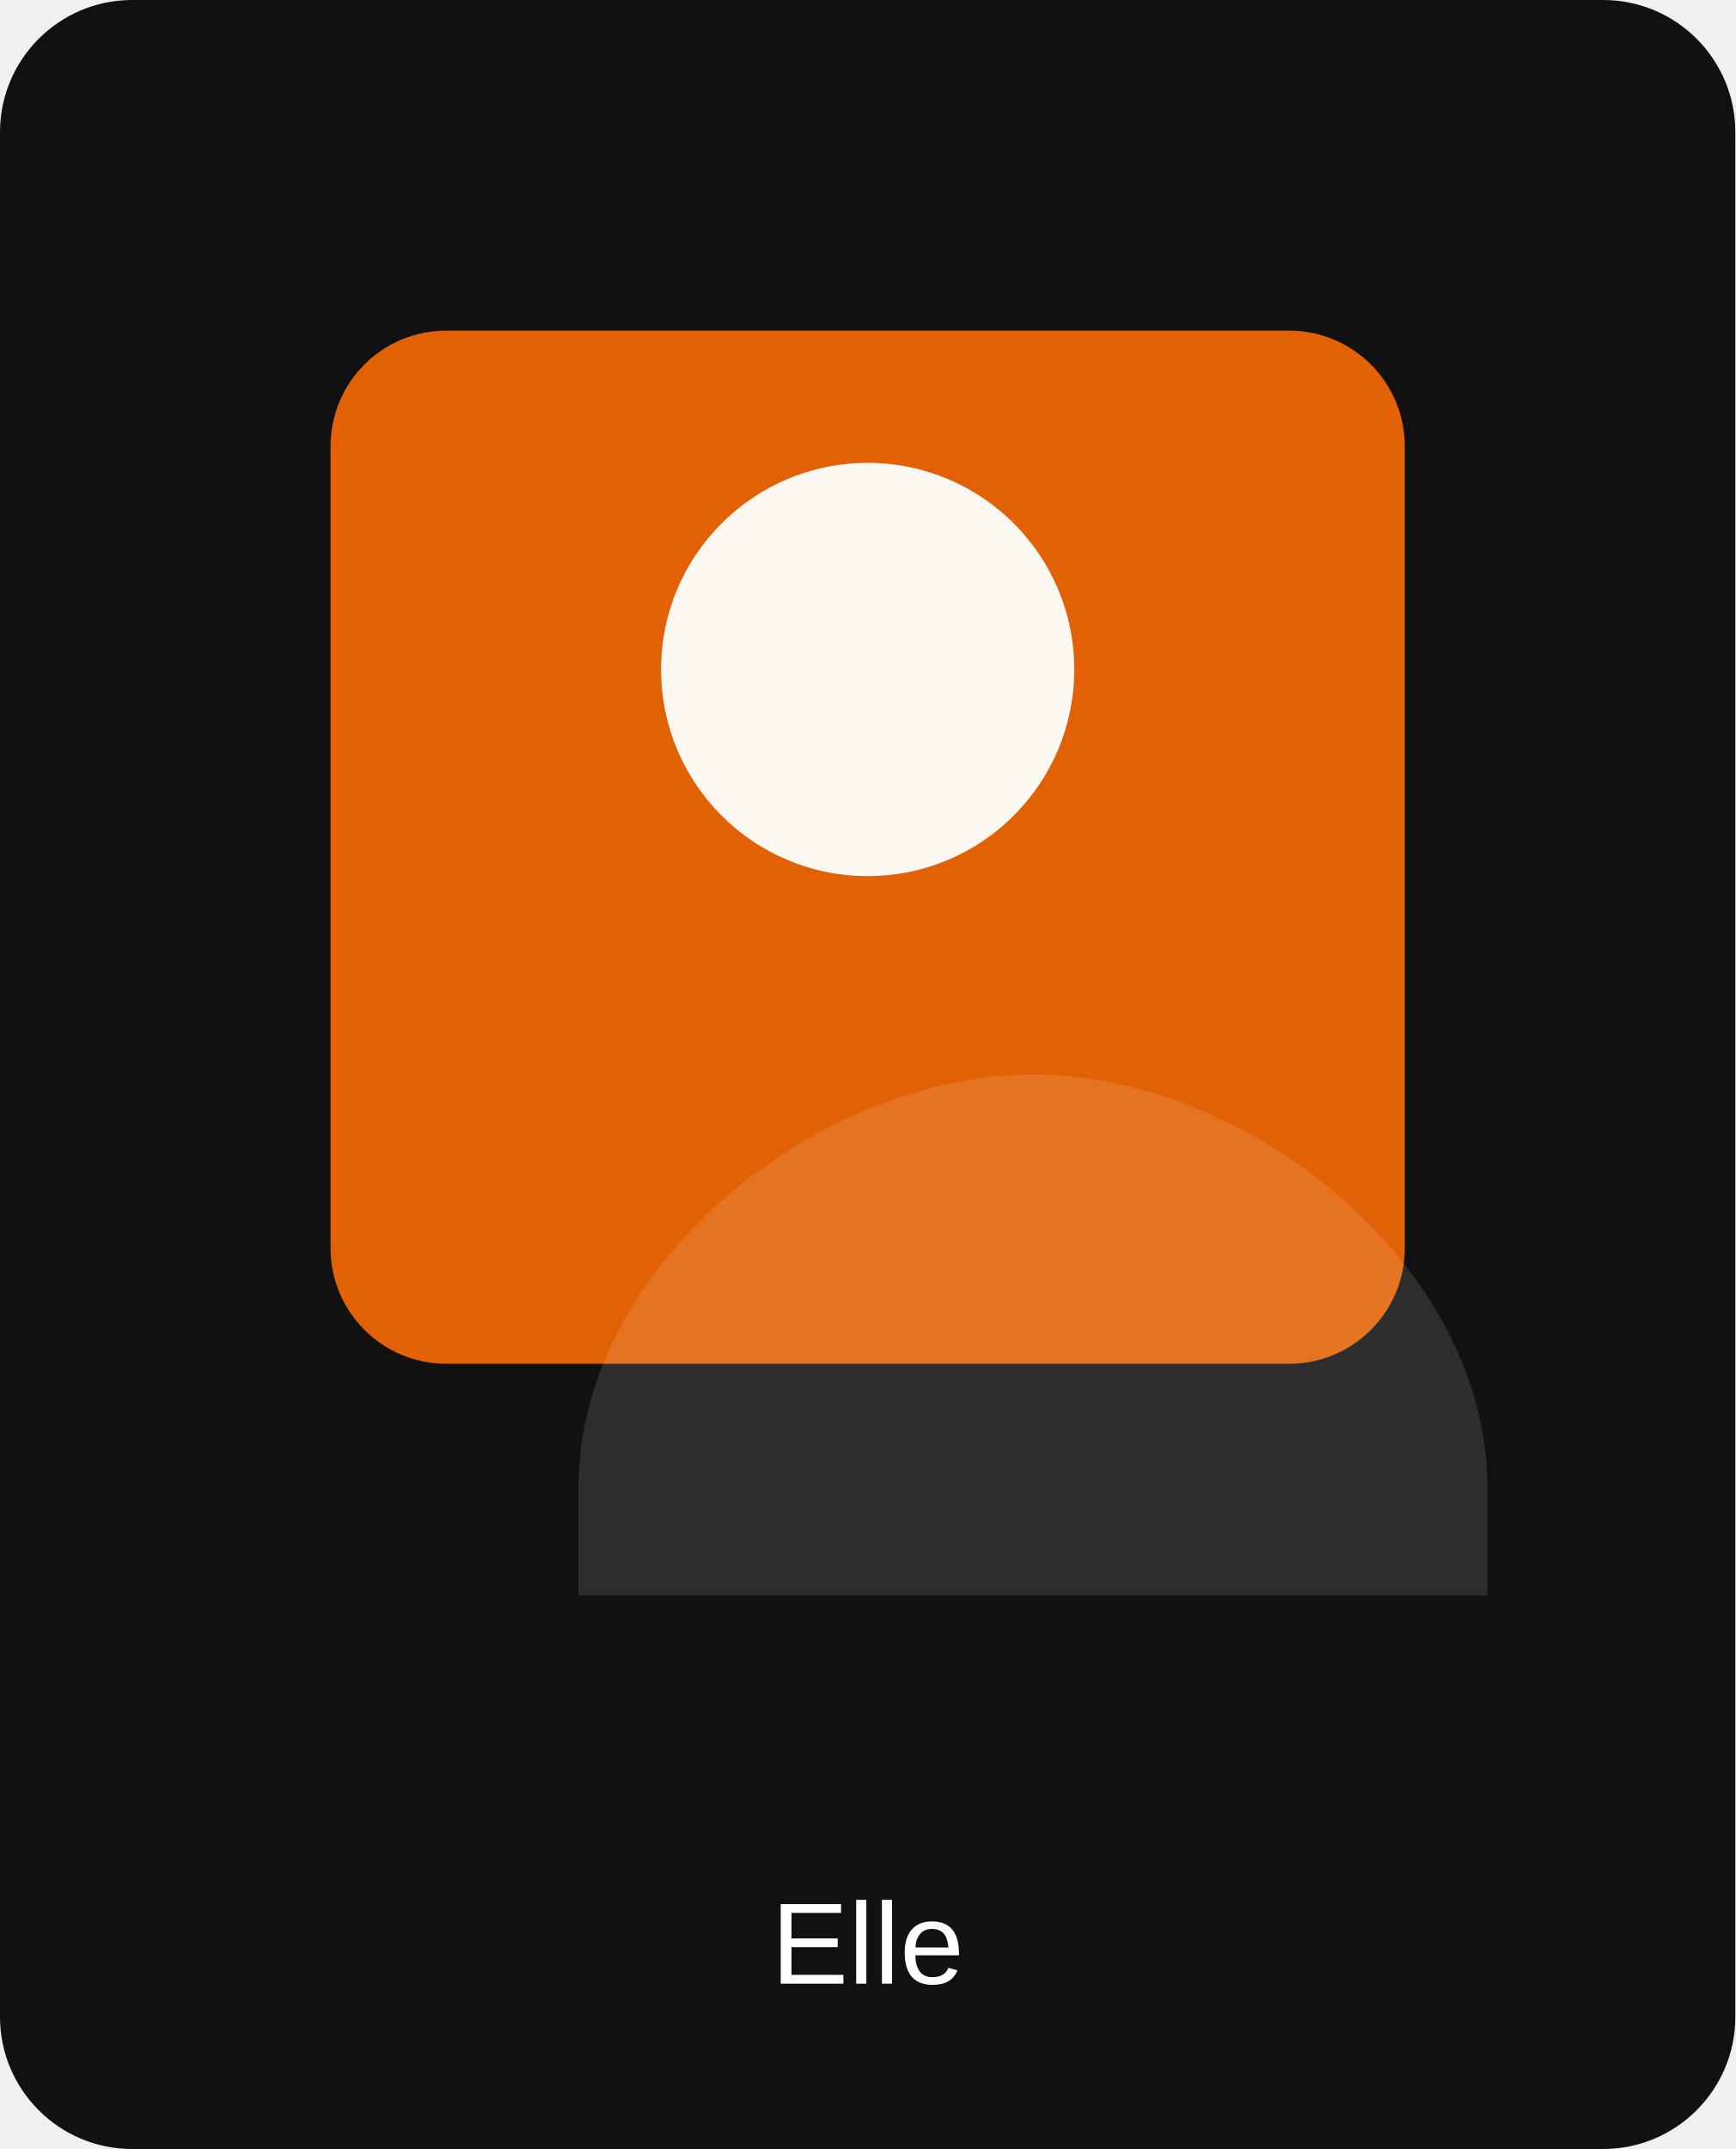
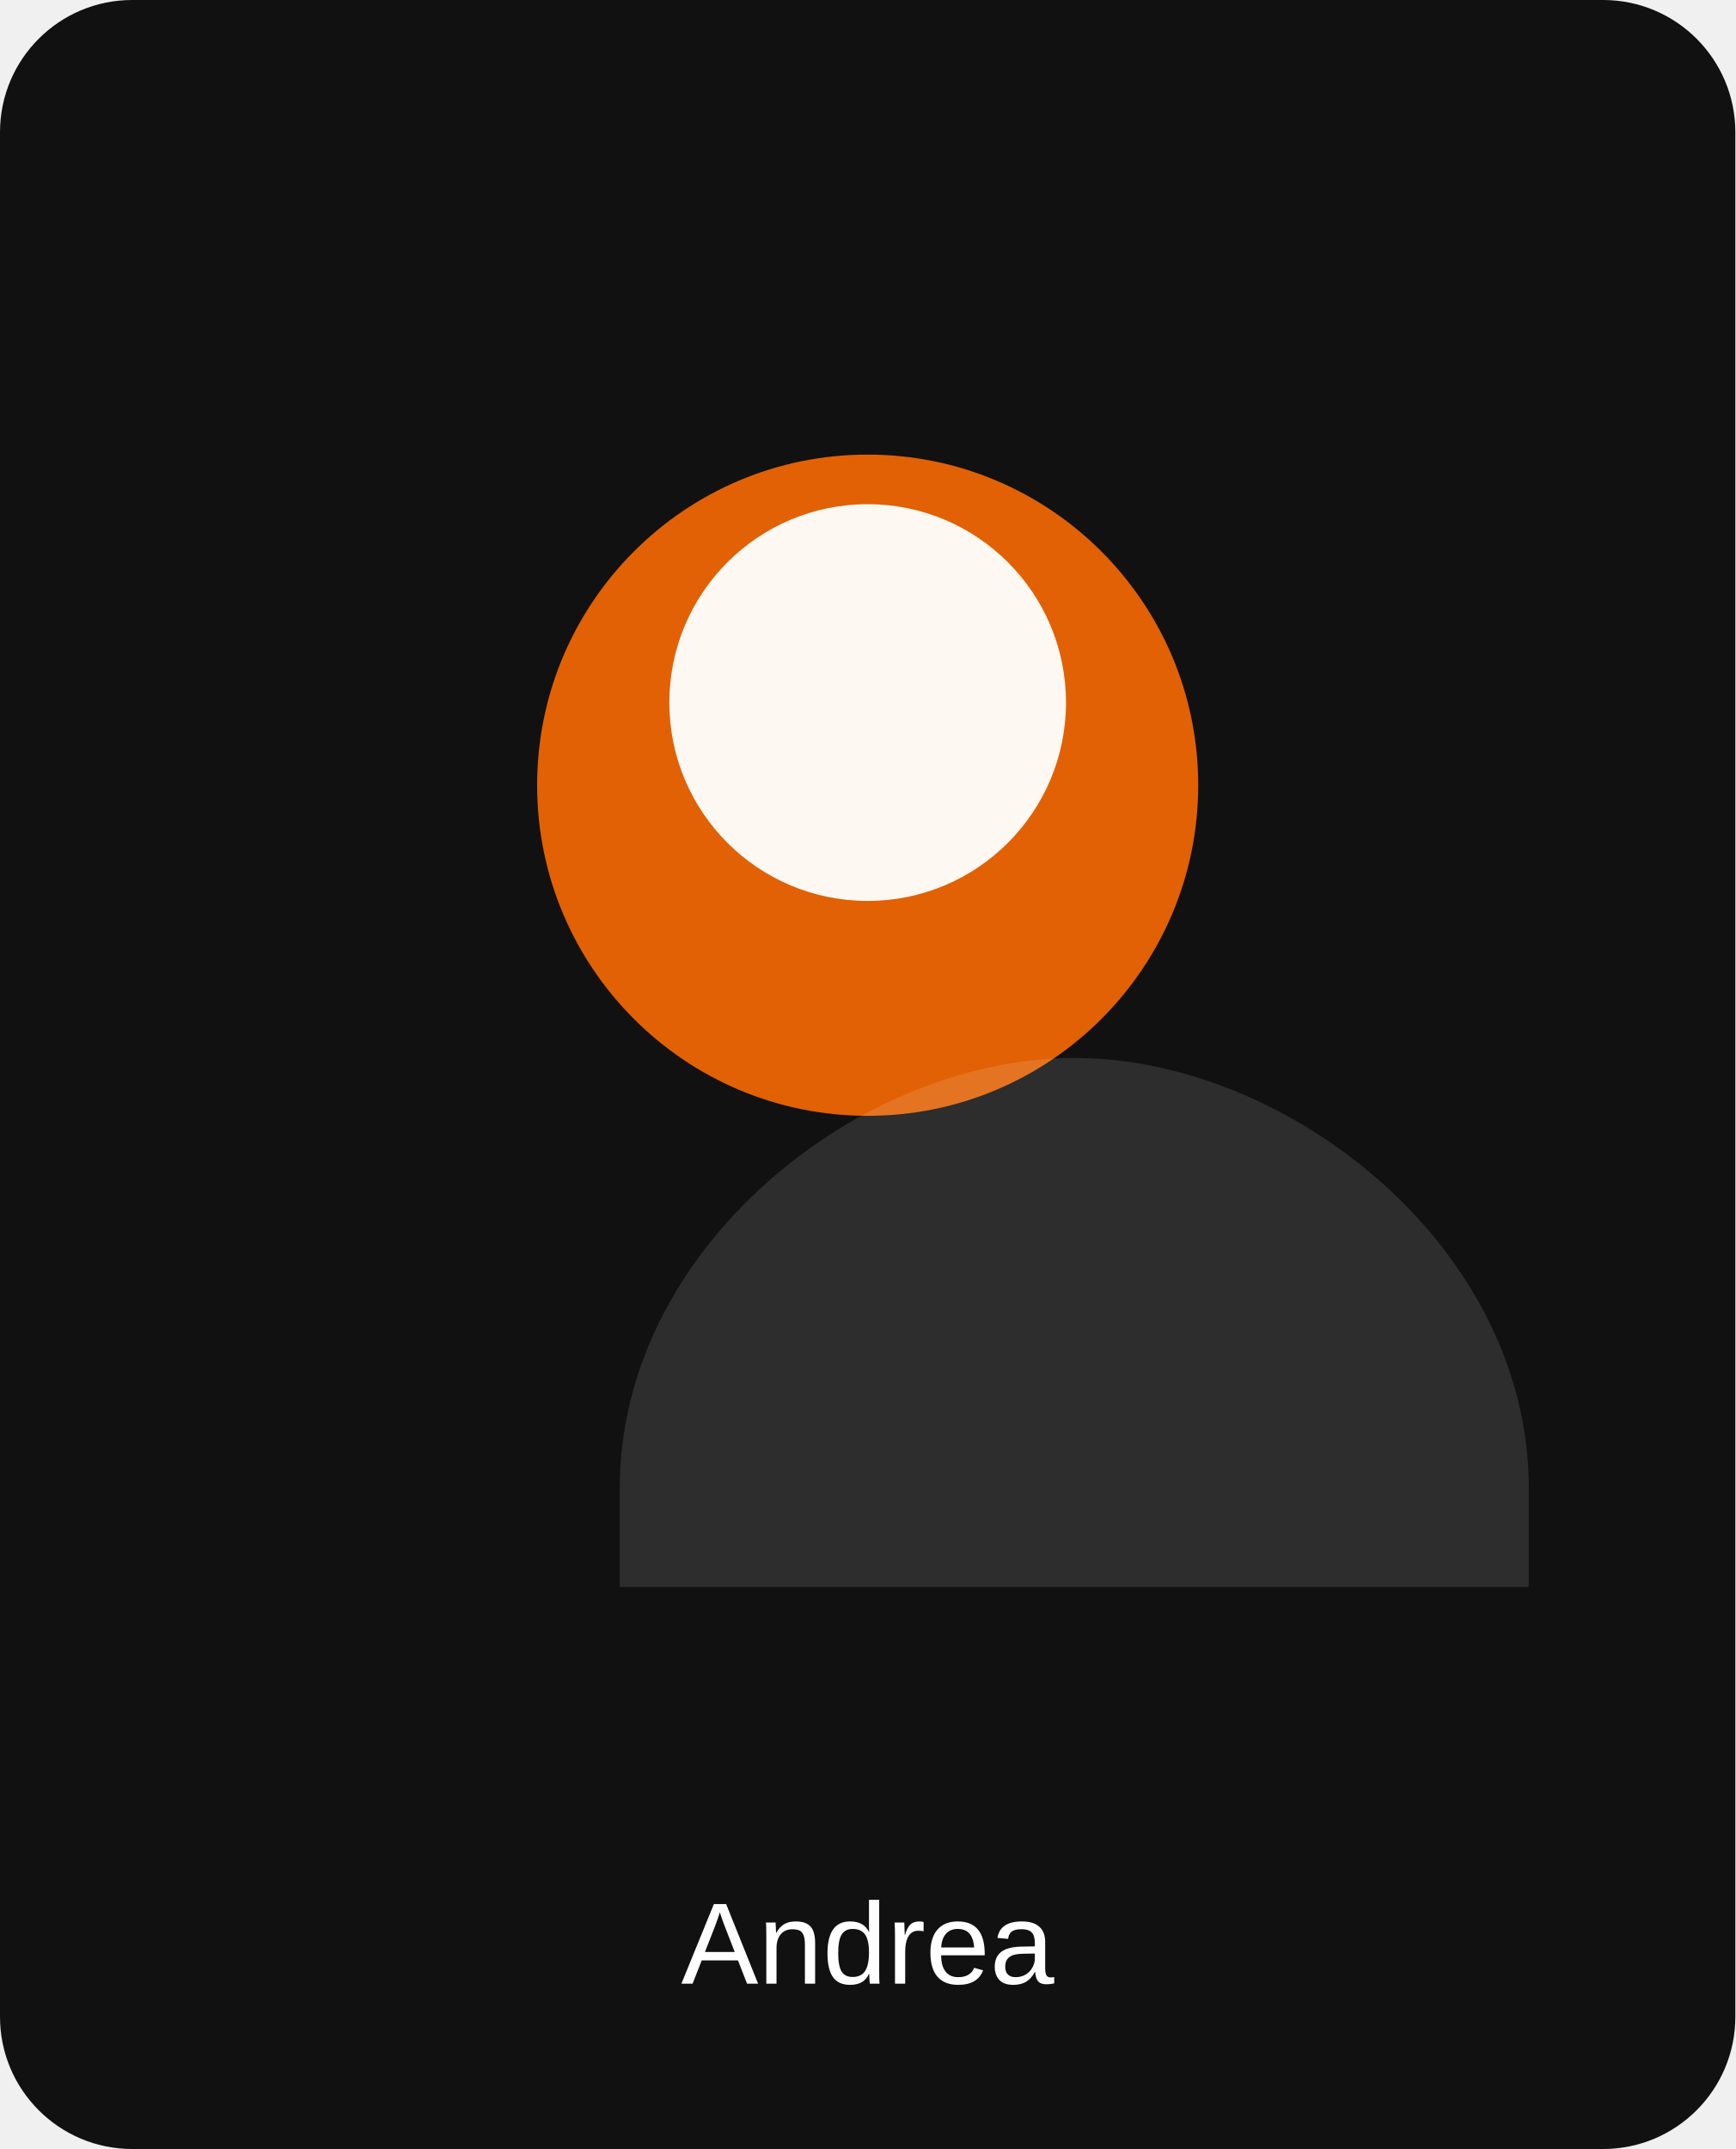
<svg xmlns="http://www.w3.org/2000/svg" viewBox="0 0 420 520">
  <rect width="420" height="520" rx="32" fill="#111111" />
-   <rect x="80" y="80" width="260" height="250" rx="28" fill="#F76902" opacity="0.9" />
-   <circle cx="210" cy="162" r="50" fill="#ffffff" opacity="0.95" />
-   <path d="M140 360c0-54 58-100 110-100s110 46 110 100v26H140v-26z" fill="#ffffff" opacity="0.12" />
-   <text x="50%" y="480" text-anchor="middle" font-family="Segoe UI, Arial, sans-serif" font-size="28" fill="#ffffff">Elle</text>
+   <circle cx="210" cy="190" r="80" fill="#F76902" opacity="0.9" />
+   <circle cx="210" cy="170" r="48" fill="#ffffff" opacity="0.95" />
+   <path d="M150 360c0-58 58-104 110-104s110 46 110 104v24H150v-24z" fill="#ffffff" opacity="0.12" />
+   <text x="50%" y="480" text-anchor="middle" font-family="Segoe UI, Arial, sans-serif" font-size="28" fill="#ffffff">Andrea</text>
</svg>
